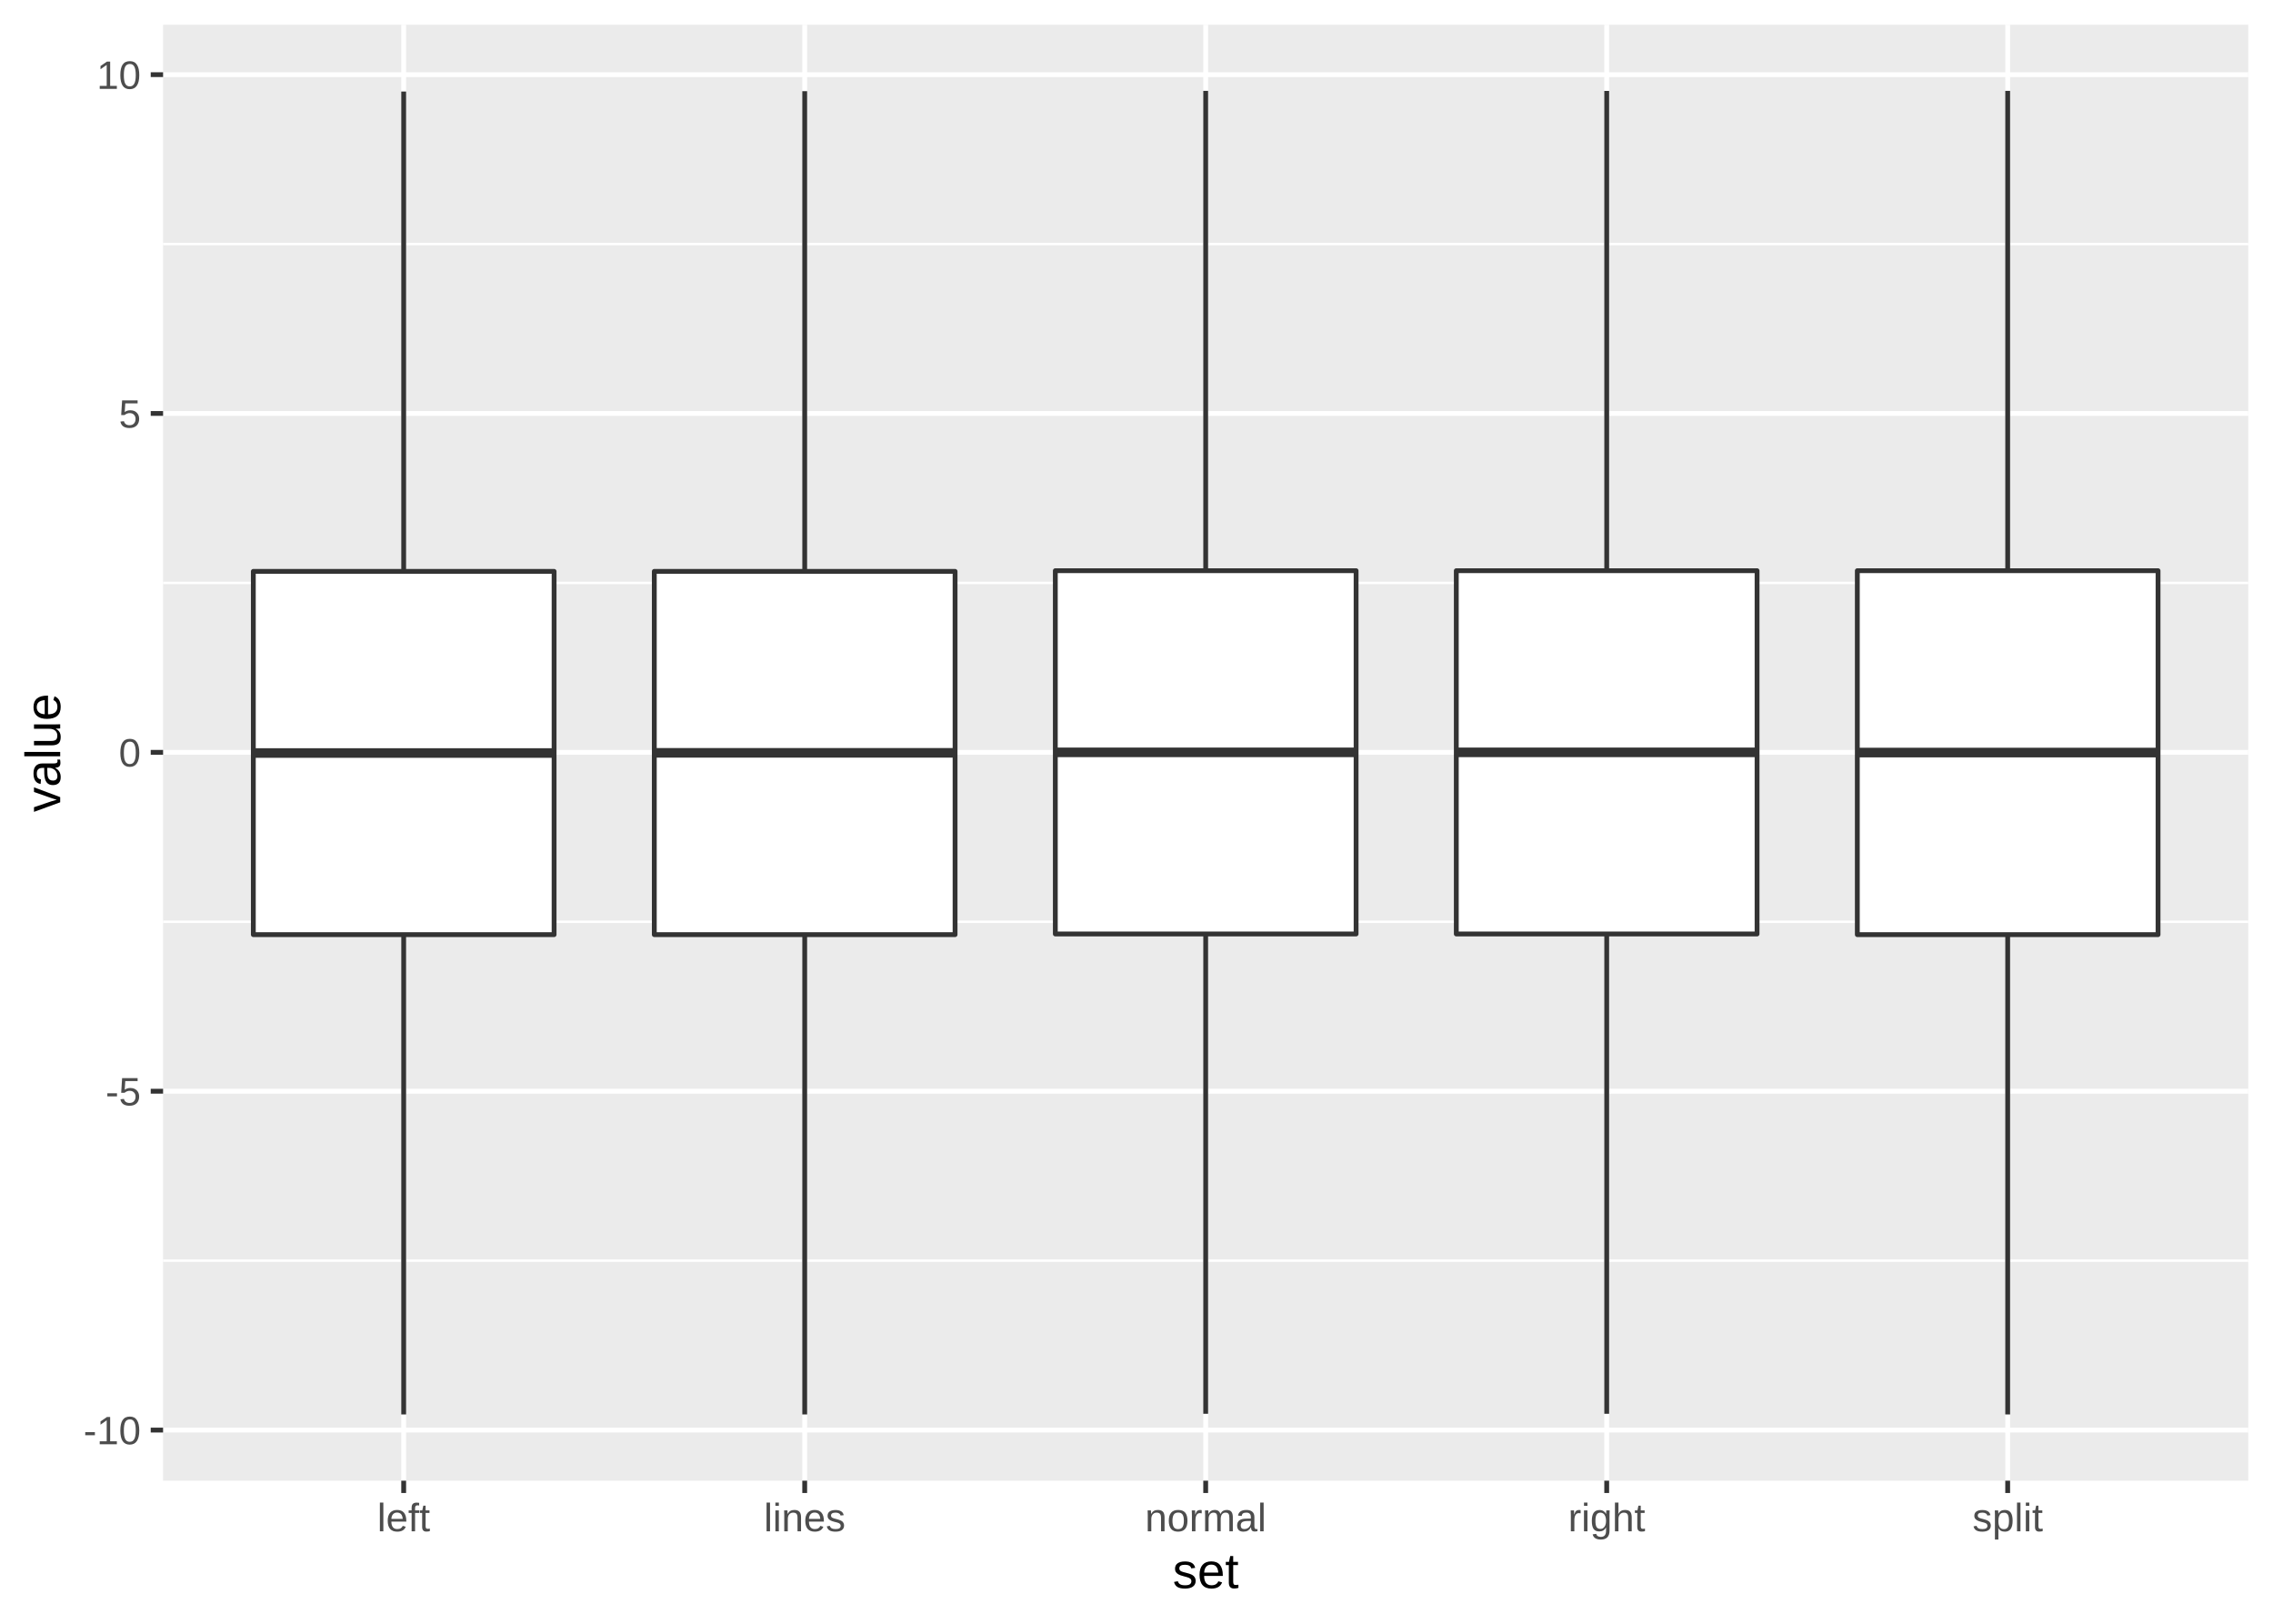
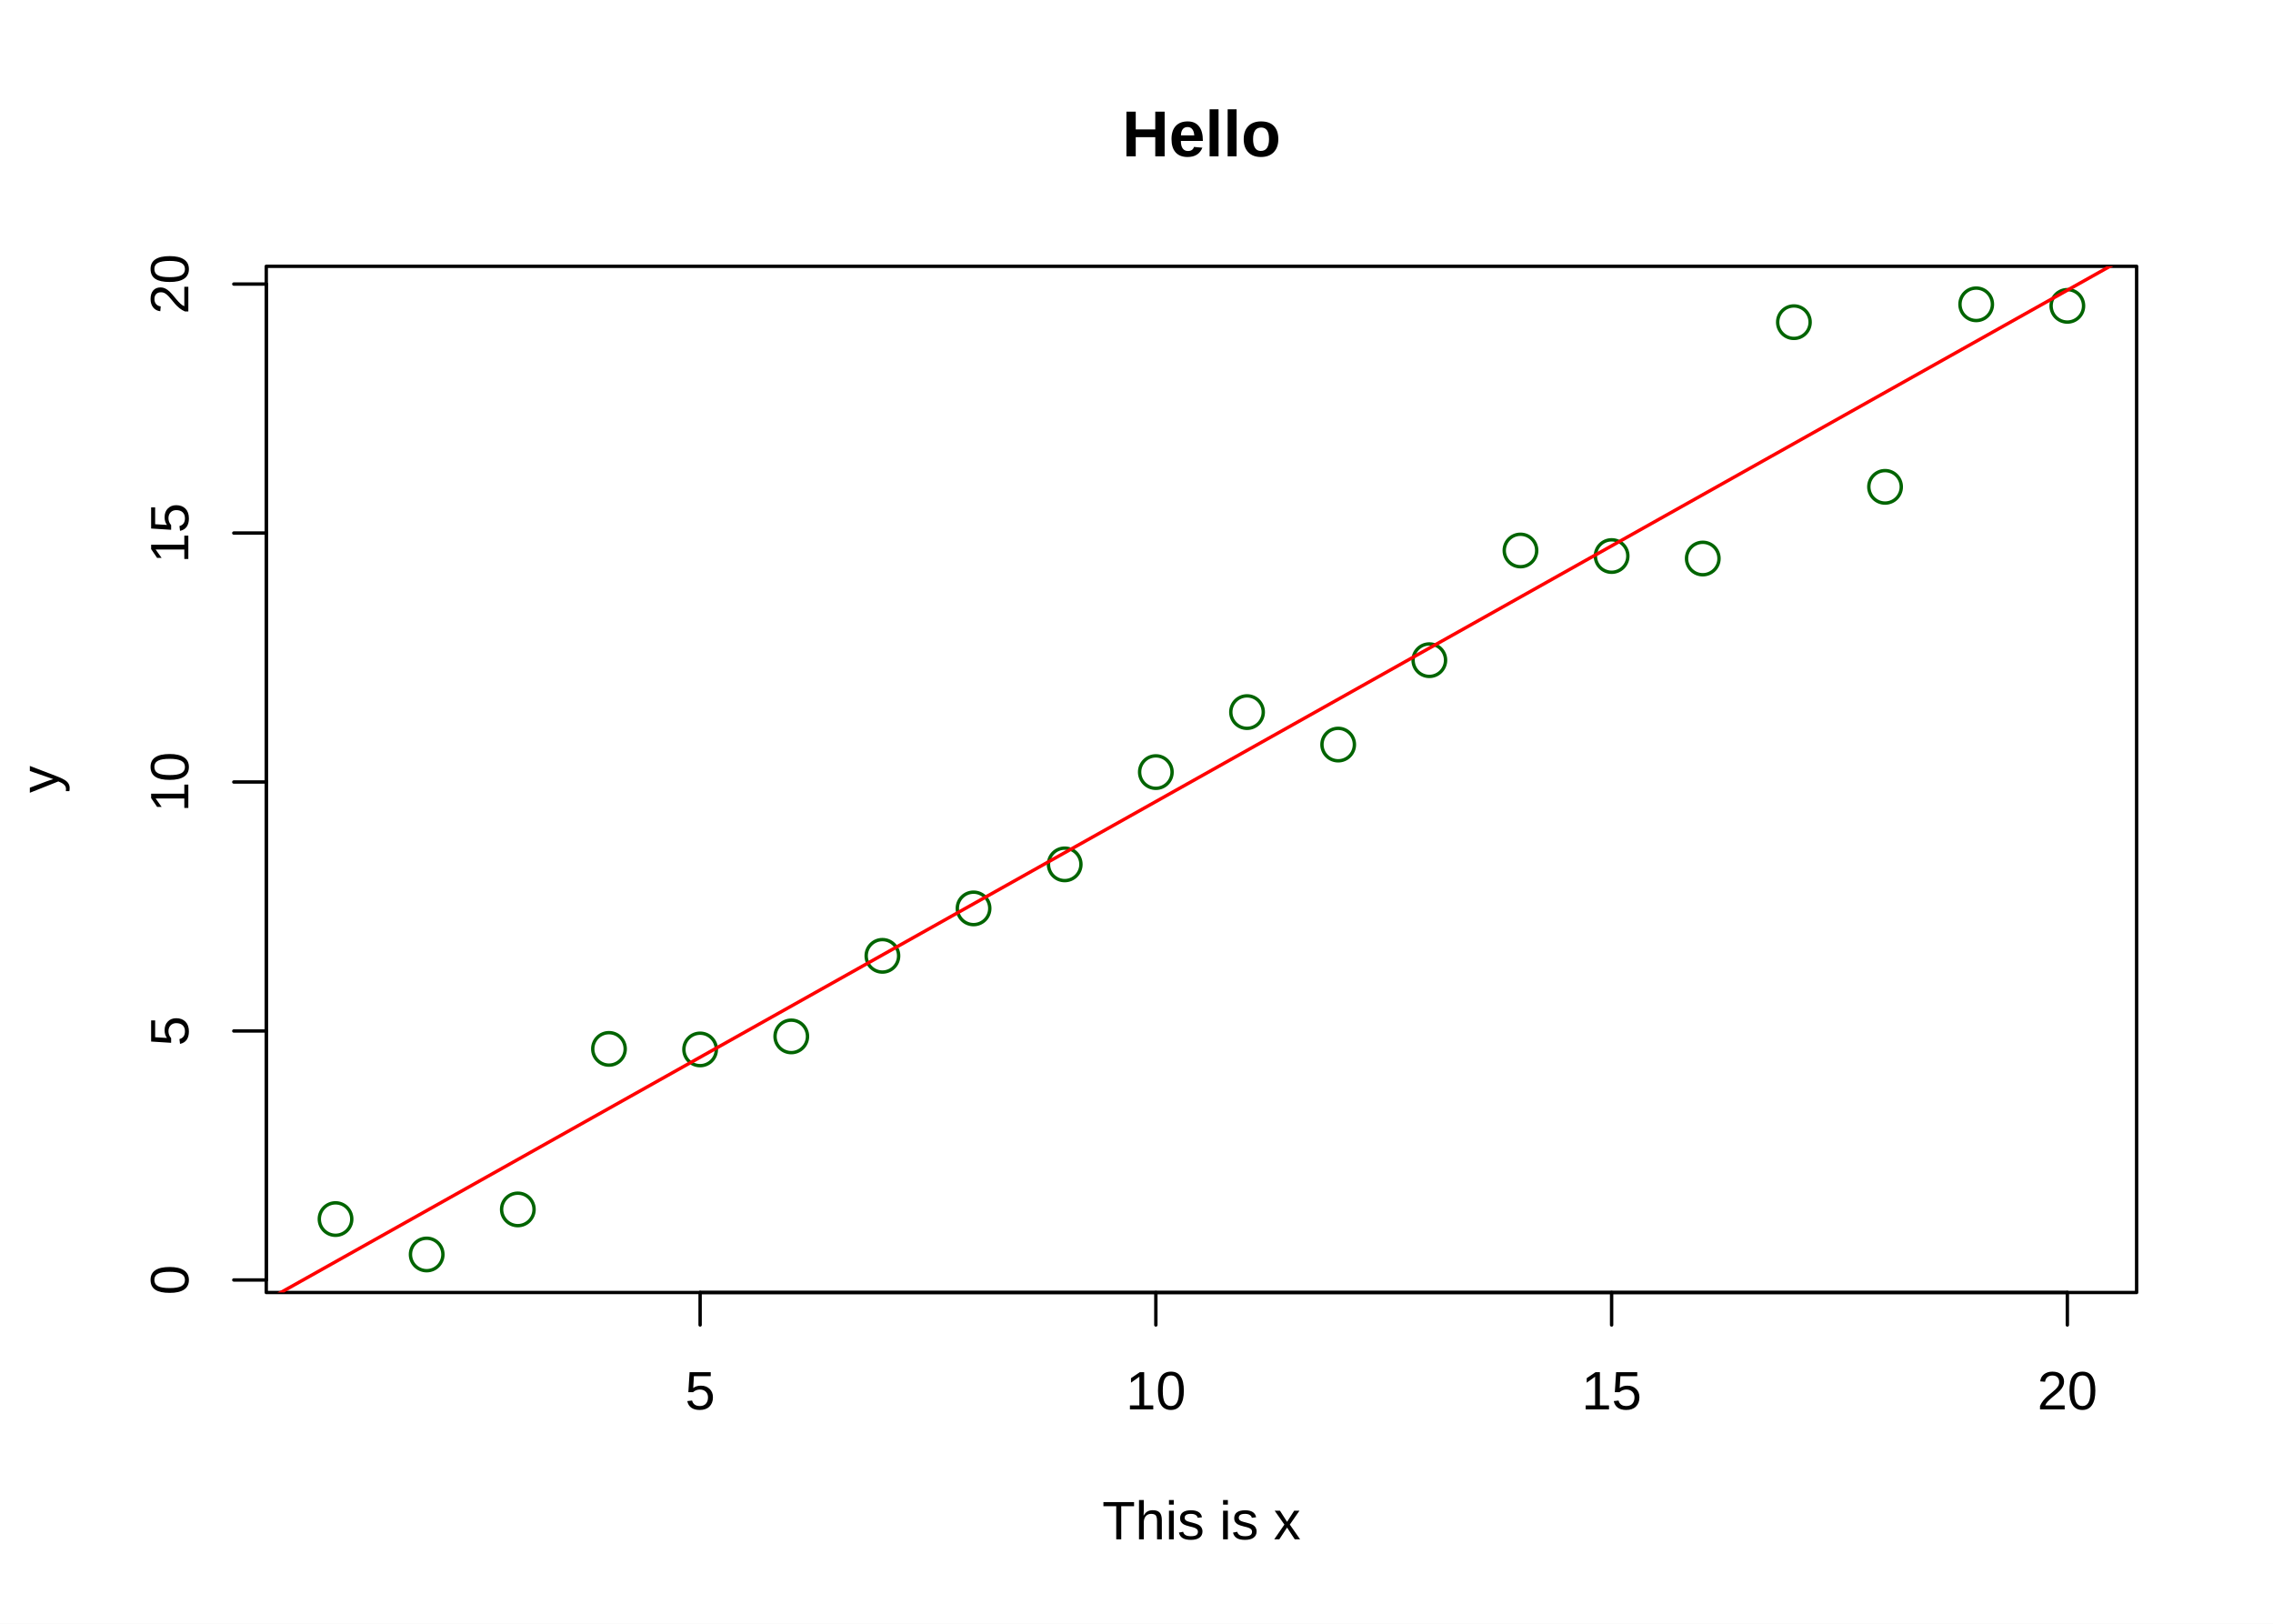
<svg xmlns="http://www.w3.org/2000/svg" viewBox="0 0 504.00 360.00">
  <defs>
    <style type="text/css">
    line, polyline, polygon, path, rect, circle {
      fill: none;
      stroke: #000000;
      stroke-linecap: round;
      stroke-linejoin: round;
      stroke-miterlimit: 10.00;
    }
  </style>
  </defs>
  <rect width="100%" height="100%" style="stroke: none; fill: #FFFFFF;" />
-   <rect x="0.00" y="0.00" width="504.00" height="360.00" style="stroke-width: 1.07; stroke: #FFFFFF; fill: #FFFFFF;" />
  <defs>
-     <clipPath id="cpMzYuMTZ8NDk4LjUyfDMyOC4yOHw1LjQ4">
-       <rect x="36.16" y="5.48" width="462.36" height="322.80" />
+     <clipPath id="cpNTkuMDR8NDczLjc2fDI4Ni41Nnw1OS4wNA==">
+       <rect x="59.04" y="59.04" width="414.72" height="227.52" />
    </clipPath>
  </defs>
-   <rect x="36.16" y="5.48" width="462.36" height="322.80" style="stroke-width: 1.07; stroke: none; fill: #EBEBEB;" clip-path="url(#cpMzYuMTZ8NDk4LjUyfDMyOC4yOHw1LjQ4)" />
-   <polyline points="36.16,279.50 498.52,279.50 " style="stroke-width: 0.53; stroke: #FFFFFF; stroke-linecap: butt;" clip-path="url(#cpMzYuMTZ8NDk4LjUyfDMyOC4yOHw1LjQ4)" />
-   <polyline points="36.16,204.37 498.52,204.37 " style="stroke-width: 0.53; stroke: #FFFFFF; stroke-linecap: butt;" clip-path="url(#cpMzYuMTZ8NDk4LjUyfDMyOC4yOHw1LjQ4)" />
-   <polyline points="36.16,129.24 498.52,129.24 " style="stroke-width: 0.53; stroke: #FFFFFF; stroke-linecap: butt;" clip-path="url(#cpMzYuMTZ8NDk4LjUyfDMyOC4yOHw1LjQ4)" />
-   <polyline points="36.16,54.11 498.52,54.11 " style="stroke-width: 0.53; stroke: #FFFFFF; stroke-linecap: butt;" clip-path="url(#cpMzYuMTZ8NDk4LjUyfDMyOC4yOHw1LjQ4)" />
-   <polyline points="36.16,317.06 498.52,317.06 " style="stroke-width: 1.07; stroke: #FFFFFF; stroke-linecap: butt;" clip-path="url(#cpMzYuMTZ8NDk4LjUyfDMyOC4yOHw1LjQ4)" />
-   <polyline points="36.16,241.93 498.52,241.93 " style="stroke-width: 1.07; stroke: #FFFFFF; stroke-linecap: butt;" clip-path="url(#cpMzYuMTZ8NDk4LjUyfDMyOC4yOHw1LjQ4)" />
-   <polyline points="36.16,166.80 498.52,166.80 " style="stroke-width: 1.07; stroke: #FFFFFF; stroke-linecap: butt;" clip-path="url(#cpMzYuMTZ8NDk4LjUyfDMyOC4yOHw1LjQ4)" />
-   <polyline points="36.16,91.67 498.52,91.67 " style="stroke-width: 1.07; stroke: #FFFFFF; stroke-linecap: butt;" clip-path="url(#cpMzYuMTZ8NDk4LjUyfDMyOC4yOHw1LjQ4)" />
-   <polyline points="36.16,16.55 498.52,16.55 " style="stroke-width: 1.07; stroke: #FFFFFF; stroke-linecap: butt;" clip-path="url(#cpMzYuMTZ8NDk4LjUyfDMyOC4yOHw1LjQ4)" />
-   <polyline points="89.51,328.28 89.51,5.48 " style="stroke-width: 1.07; stroke: #FFFFFF; stroke-linecap: butt;" clip-path="url(#cpMzYuMTZ8NDk4LjUyfDMyOC4yOHw1LjQ4)" />
-   <polyline points="178.43,328.28 178.43,5.48 " style="stroke-width: 1.07; stroke: #FFFFFF; stroke-linecap: butt;" clip-path="url(#cpMzYuMTZ8NDk4LjUyfDMyOC4yOHw1LjQ4)" />
-   <polyline points="267.34,328.28 267.34,5.48 " style="stroke-width: 1.07; stroke: #FFFFFF; stroke-linecap: butt;" clip-path="url(#cpMzYuMTZ8NDk4LjUyfDMyOC4yOHw1LjQ4)" />
-   <polyline points="356.26,328.28 356.26,5.48 " style="stroke-width: 1.07; stroke: #FFFFFF; stroke-linecap: butt;" clip-path="url(#cpMzYuMTZ8NDk4LjUyfDMyOC4yOHw1LjQ4)" />
-   <polyline points="445.17,328.28 445.17,5.48 " style="stroke-width: 1.07; stroke: #FFFFFF; stroke-linecap: butt;" clip-path="url(#cpMzYuMTZ8NDk4LjUyfDMyOC4yOHw1LjQ4)" />
-   <line x1="89.51" y1="126.68" x2="89.51" y2="20.30" style="stroke-width: 1.07; stroke: #333333; stroke-linecap: butt;" clip-path="url(#cpMzYuMTZ8NDk4LjUyfDMyOC4yOHw1LjQ4)" />
-   <line x1="89.51" y1="207.22" x2="89.51" y2="313.60" style="stroke-width: 1.07; stroke: #333333; stroke-linecap: butt;" clip-path="url(#cpMzYuMTZ8NDk4LjUyfDMyOC4yOHw1LjQ4)" />
-   <polygon points="56.17,126.68 56.17,207.22 122.86,207.22 122.86,126.68 56.17,126.68 " style="stroke-width: 1.07; stroke: #333333; fill: #FFFFFF;" clip-path="url(#cpMzYuMTZ8NDk4LjUyfDMyOC4yOHw1LjQ4)" />
-   <line x1="56.17" y1="166.95" x2="122.86" y2="166.95" style="stroke-width: 2.13; stroke: #333333; stroke-linecap: butt;" clip-path="url(#cpMzYuMTZ8NDk4LjUyfDMyOC4yOHw1LjQ4)" />
-   <line x1="178.43" y1="126.68" x2="178.43" y2="20.21" style="stroke-width: 1.07; stroke: #333333; stroke-linecap: butt;" clip-path="url(#cpMzYuMTZ8NDk4LjUyfDMyOC4yOHw1LjQ4)" />
-   <line x1="178.43" y1="207.22" x2="178.43" y2="313.60" style="stroke-width: 1.07; stroke: #333333; stroke-linecap: butt;" clip-path="url(#cpMzYuMTZ8NDk4LjUyfDMyOC4yOHw1LjQ4)" />
-   <polygon points="145.08,126.68 145.08,207.22 211.77,207.22 211.77,126.68 145.08,126.68 " style="stroke-width: 1.07; stroke: #333333; fill: #FFFFFF;" clip-path="url(#cpMzYuMTZ8NDk4LjUyfDMyOC4yOHw1LjQ4)" />
-   <line x1="145.08" y1="166.91" x2="211.77" y2="166.91" style="stroke-width: 2.13; stroke: #333333; stroke-linecap: butt;" clip-path="url(#cpMzYuMTZ8NDk4LjUyfDMyOC4yOHw1LjQ4)" />
-   <line x1="267.34" y1="126.53" x2="267.34" y2="20.15" style="stroke-width: 1.07; stroke: #333333; stroke-linecap: butt;" clip-path="url(#cpMzYuMTZ8NDk4LjUyfDMyOC4yOHw1LjQ4)" />
-   <line x1="267.34" y1="207.07" x2="267.34" y2="313.45" style="stroke-width: 1.07; stroke: #333333; stroke-linecap: butt;" clip-path="url(#cpMzYuMTZ8NDk4LjUyfDMyOC4yOHw1LjQ4)" />
-   <polygon points="234.00,126.53 234.00,207.07 300.69,207.07 300.69,126.53 234.00,126.53 " style="stroke-width: 1.07; stroke: #333333; fill: #FFFFFF;" clip-path="url(#cpMzYuMTZ8NDk4LjUyfDMyOC4yOHw1LjQ4)" />
-   <line x1="234.00" y1="166.80" x2="300.69" y2="166.80" style="stroke-width: 2.13; stroke: #333333; stroke-linecap: butt;" clip-path="url(#cpMzYuMTZ8NDk4LjUyfDMyOC4yOHw1LjQ4)" />
-   <line x1="356.26" y1="126.53" x2="356.26" y2="20.16" style="stroke-width: 1.07; stroke: #333333; stroke-linecap: butt;" clip-path="url(#cpMzYuMTZ8NDk4LjUyfDMyOC4yOHw1LjQ4)" />
-   <line x1="356.26" y1="207.07" x2="356.26" y2="313.45" style="stroke-width: 1.07; stroke: #333333; stroke-linecap: butt;" clip-path="url(#cpMzYuMTZ8NDk4LjUyfDMyOC4yOHw1LjQ4)" />
-   <polygon points="322.91,126.53 322.91,207.07 389.60,207.07 389.60,126.53 322.91,126.53 " style="stroke-width: 1.07; stroke: #333333; fill: #FFFFFF;" clip-path="url(#cpMzYuMTZ8NDk4LjUyfDMyOC4yOHw1LjQ4)" />
-   <line x1="322.91" y1="166.80" x2="389.60" y2="166.80" style="stroke-width: 2.13; stroke: #333333; stroke-linecap: butt;" clip-path="url(#cpMzYuMTZ8NDk4LjUyfDMyOC4yOHw1LjQ4)" />
-   <line x1="445.17" y1="126.53" x2="445.17" y2="20.15" style="stroke-width: 1.07; stroke: #333333; stroke-linecap: butt;" clip-path="url(#cpMzYuMTZ8NDk4LjUyfDMyOC4yOHw1LjQ4)" />
-   <line x1="445.17" y1="207.22" x2="445.17" y2="313.60" style="stroke-width: 1.07; stroke: #333333; stroke-linecap: butt;" clip-path="url(#cpMzYuMTZ8NDk4LjUyfDMyOC4yOHw1LjQ4)" />
-   <polygon points="411.83,126.53 411.83,207.22 478.51,207.22 478.51,126.53 411.83,126.53 " style="stroke-width: 1.07; stroke: #333333; fill: #FFFFFF;" clip-path="url(#cpMzYuMTZ8NDk4LjUyfDMyOC4yOHw1LjQ4)" />
-   <line x1="411.83" y1="166.85" x2="478.51" y2="166.85" style="stroke-width: 2.13; stroke: #333333; stroke-linecap: butt;" clip-path="url(#cpMzYuMTZ8NDk4LjUyfDMyOC4yOHw1LjQ4)" />
+   <circle cx="74.40" cy="270.28" r="2.70pt" style="stroke-width: 0.75; stroke: #006400;" clip-path="url(#cpNTkuMDR8NDczLjc2fDI4Ni41Nnw1OS4wNA==)" />
+   <circle cx="94.61" cy="278.13" r="2.70pt" style="stroke-width: 0.75; stroke: #006400;" clip-path="url(#cpNTkuMDR8NDczLjc2fDI4Ni41Nnw1OS4wNA==)" />
+   <circle cx="114.82" cy="268.14" r="2.70pt" style="stroke-width: 0.75; stroke: #006400;" clip-path="url(#cpNTkuMDR8NDczLjc2fDI4Ni41Nnw1OS4wNA==)" />
+   <circle cx="135.03" cy="232.55" r="2.70pt" style="stroke-width: 0.75; stroke: #006400;" clip-path="url(#cpNTkuMDR8NDczLjc2fDI4Ni41Nnw1OS4wNA==)" />
+   <circle cx="155.24" cy="232.67" r="2.70pt" style="stroke-width: 0.75; stroke: #006400;" clip-path="url(#cpNTkuMDR8NDczLjc2fDI4Ni41Nnw1OS4wNA==)" />
+   <circle cx="175.45" cy="229.78" r="2.70pt" style="stroke-width: 0.75; stroke: #006400;" clip-path="url(#cpNTkuMDR8NDczLjc2fDI4Ni41Nnw1OS4wNA==)" />
+   <circle cx="195.66" cy="211.92" r="2.70pt" style="stroke-width: 0.75; stroke: #006400;" clip-path="url(#cpNTkuMDR8NDczLjc2fDI4Ni41Nnw1OS4wNA==)" />
+   <circle cx="215.87" cy="201.40" r="2.70pt" style="stroke-width: 0.75; stroke: #006400;" clip-path="url(#cpNTkuMDR8NDczLjc2fDI4Ni41Nnw1OS4wNA==)" />
+   <circle cx="236.08" cy="191.64" r="2.70pt" style="stroke-width: 0.75; stroke: #006400;" clip-path="url(#cpNTkuMDR8NDczLjc2fDI4Ni41Nnw1OS4wNA==)" />
+   <circle cx="256.29" cy="171.18" r="2.70pt" style="stroke-width: 0.75; stroke: #006400;" clip-path="url(#cpNTkuMDR8NDczLjc2fDI4Ni41Nnw1OS4wNA==)" />
+   <circle cx="276.51" cy="157.88" r="2.70pt" style="stroke-width: 0.75; stroke: #006400;" clip-path="url(#cpNTkuMDR8NDczLjc2fDI4Ni41Nnw1OS4wNA==)" />
+   <circle cx="296.72" cy="165.08" r="2.70pt" style="stroke-width: 0.75; stroke: #006400;" clip-path="url(#cpNTkuMDR8NDczLjc2fDI4Ni41Nnw1OS4wNA==)" />
+   <circle cx="316.93" cy="146.37" r="2.70pt" style="stroke-width: 0.75; stroke: #006400;" clip-path="url(#cpNTkuMDR8NDczLjc2fDI4Ni41Nnw1OS4wNA==)" />
+   <circle cx="337.14" cy="122.05" r="2.70pt" style="stroke-width: 0.75; stroke: #006400;" clip-path="url(#cpNTkuMDR8NDczLjc2fDI4Ni41Nnw1OS4wNA==)" />
+   <circle cx="357.35" cy="123.28" r="2.70pt" style="stroke-width: 0.75; stroke: #006400;" clip-path="url(#cpNTkuMDR8NDczLjc2fDI4Ni41Nnw1OS4wNA==)" />
+   <circle cx="377.56" cy="123.83" r="2.70pt" style="stroke-width: 0.75; stroke: #006400;" clip-path="url(#cpNTkuMDR8NDczLjc2fDI4Ni41Nnw1OS4wNA==)" />
+   <circle cx="397.77" cy="71.43" r="2.70pt" style="stroke-width: 0.75; stroke: #006400;" clip-path="url(#cpNTkuMDR8NDczLjc2fDI4Ni41Nnw1OS4wNA==)" />
+   <circle cx="417.98" cy="107.94" r="2.70pt" style="stroke-width: 0.75; stroke: #006400;" clip-path="url(#cpNTkuMDR8NDczLjc2fDI4Ni41Nnw1OS4wNA==)" />
+   <circle cx="438.19" cy="67.47" r="2.70pt" style="stroke-width: 0.75; stroke: #006400;" clip-path="url(#cpNTkuMDR8NDczLjc2fDI4Ni41Nnw1OS4wNA==)" />
+   <circle cx="458.40" cy="67.81" r="2.70pt" style="stroke-width: 0.75; stroke: #006400;" clip-path="url(#cpNTkuMDR8NDczLjc2fDI4Ni41Nnw1OS4wNA==)" />
  <defs>
    <clipPath id="cpMC4wMHw1MDQuMDB8MzYwLjAwfDAuMDA=">
      <rect x="0.00" y="0.00" width="504.00" height="360.00" />
    </clipPath>
  </defs>
+   <line x1="155.24" y1="286.56" x2="458.40" y2="286.56" style="stroke-width: 0.75;" clip-path="url(#cpMC4wMHw1MDQuMDB8MzYwLjAwfDAuMDA=)" />
+   <line x1="155.24" y1="286.56" x2="155.24" y2="293.76" style="stroke-width: 0.75;" clip-path="url(#cpMC4wMHw1MDQuMDB8MzYwLjAwfDAuMDA=)" />
+   <line x1="256.29" y1="286.56" x2="256.29" y2="293.76" style="stroke-width: 0.75;" clip-path="url(#cpMC4wMHw1MDQuMDB8MzYwLjAwfDAuMDA=)" />
+   <line x1="357.35" y1="286.56" x2="357.35" y2="293.76" style="stroke-width: 0.75;" clip-path="url(#cpMC4wMHw1MDQuMDB8MzYwLjAwfDAuMDA=)" />
+   <line x1="458.40" y1="286.56" x2="458.40" y2="293.76" style="stroke-width: 0.75;" clip-path="url(#cpMC4wMHw1MDQuMDB8MzYwLjAwfDAuMDA=)" />
  <g clip-path="url(#cpMC4wMHw1MDQuMDB8MzYwLjAwfDAuMDA=)">
-     <text x="18.51" y="320.21" style="font-size: 8.80px; fill: #4D4D4D; font-family: Arial;" textLength="12.72px" lengthAdjust="spacingAndGlyphs">-10</text>
+     <text x="151.91" y="312.48" style="font-size: 12.00px; font-family: Arial;" textLength="6.67px" lengthAdjust="spacingAndGlyphs">5</text>
  </g>
  <g clip-path="url(#cpMC4wMHw1MDQuMDB8MzYwLjAwfDAuMDA=)">
-     <text x="23.41" y="245.08" style="font-size: 8.80px; fill: #4D4D4D; font-family: Arial;" textLength="7.82px" lengthAdjust="spacingAndGlyphs">-5</text>
+     <text x="249.62" y="312.48" style="font-size: 12.00px; font-family: Arial;" textLength="13.35px" lengthAdjust="spacingAndGlyphs">10</text>
  </g>
  <g clip-path="url(#cpMC4wMHw1MDQuMDB8MzYwLjAwfDAuMDA=)">
-     <text x="26.34" y="169.95" style="font-size: 8.80px; fill: #4D4D4D; font-family: Arial;" textLength="4.89px" lengthAdjust="spacingAndGlyphs">0</text>
+     <text x="350.67" y="312.48" style="font-size: 12.00px; font-family: Arial;" textLength="13.35px" lengthAdjust="spacingAndGlyphs">15</text>
  </g>
  <g clip-path="url(#cpMC4wMHw1MDQuMDB8MzYwLjAwfDAuMDA=)">
-     <text x="26.34" y="94.82" style="font-size: 8.80px; fill: #4D4D4D; font-family: Arial;" textLength="4.89px" lengthAdjust="spacingAndGlyphs">5</text>
+     <text x="451.73" y="312.48" style="font-size: 12.00px; font-family: Arial;" textLength="13.35px" lengthAdjust="spacingAndGlyphs">20</text>
+   </g>
+   <line x1="59.04" y1="283.78" x2="59.04" y2="62.98" style="stroke-width: 0.75;" clip-path="url(#cpMC4wMHw1MDQuMDB8MzYwLjAwfDAuMDA=)" />
+   <line x1="59.04" y1="283.78" x2="51.84" y2="283.78" style="stroke-width: 0.75;" clip-path="url(#cpMC4wMHw1MDQuMDB8MzYwLjAwfDAuMDA=)" />
+   <line x1="59.04" y1="228.58" x2="51.84" y2="228.58" style="stroke-width: 0.75;" clip-path="url(#cpMC4wMHw1MDQuMDB8MzYwLjAwfDAuMDA=)" />
+   <line x1="59.04" y1="173.38" x2="51.84" y2="173.38" style="stroke-width: 0.75;" clip-path="url(#cpMC4wMHw1MDQuMDB8MzYwLjAwfDAuMDA=)" />
+   <line x1="59.04" y1="118.18" x2="51.84" y2="118.18" style="stroke-width: 0.75;" clip-path="url(#cpMC4wMHw1MDQuMDB8MzYwLjAwfDAuMDA=)" />
+   <line x1="59.04" y1="62.98" x2="51.84" y2="62.98" style="stroke-width: 0.75;" clip-path="url(#cpMC4wMHw1MDQuMDB8MzYwLjAwfDAuMDA=)" />
+   <g clip-path="url(#cpMC4wMHw1MDQuMDB8MzYwLjAwfDAuMDA=)">
+     <text transform="translate(41.76,287.11) rotate(-90)" style="font-size: 12.00px; font-family: Arial;" textLength="6.67px" lengthAdjust="spacingAndGlyphs">0</text>
  </g>
  <g clip-path="url(#cpMC4wMHw1MDQuMDB8MzYwLjAwfDAuMDA=)">
-     <text x="21.44" y="19.70" style="font-size: 8.80px; fill: #4D4D4D; font-family: Arial;" textLength="9.79px" lengthAdjust="spacingAndGlyphs">10</text>
-   </g>
-   <polyline points="33.42,317.06 36.16,317.06 " style="stroke-width: 1.07; stroke: #333333; stroke-linecap: butt;" clip-path="url(#cpMC4wMHw1MDQuMDB8MzYwLjAwfDAuMDA=)" />
-   <polyline points="33.42,241.93 36.16,241.93 " style="stroke-width: 1.07; stroke: #333333; stroke-linecap: butt;" clip-path="url(#cpMC4wMHw1MDQuMDB8MzYwLjAwfDAuMDA=)" />
-   <polyline points="33.42,166.80 36.16,166.80 " style="stroke-width: 1.07; stroke: #333333; stroke-linecap: butt;" clip-path="url(#cpMC4wMHw1MDQuMDB8MzYwLjAwfDAuMDA=)" />
-   <polyline points="33.42,91.67 36.16,91.67 " style="stroke-width: 1.07; stroke: #333333; stroke-linecap: butt;" clip-path="url(#cpMC4wMHw1MDQuMDB8MzYwLjAwfDAuMDA=)" />
-   <polyline points="33.42,16.55 36.16,16.55 " style="stroke-width: 1.07; stroke: #333333; stroke-linecap: butt;" clip-path="url(#cpMC4wMHw1MDQuMDB8MzYwLjAwfDAuMDA=)" />
-   <polyline points="89.51,331.02 89.51,328.28 " style="stroke-width: 1.07; stroke: #333333; stroke-linecap: butt;" clip-path="url(#cpMC4wMHw1MDQuMDB8MzYwLjAwfDAuMDA=)" />
-   <polyline points="178.43,331.02 178.43,328.28 " style="stroke-width: 1.07; stroke: #333333; stroke-linecap: butt;" clip-path="url(#cpMC4wMHw1MDQuMDB8MzYwLjAwfDAuMDA=)" />
-   <polyline points="267.34,331.02 267.34,328.28 " style="stroke-width: 1.07; stroke: #333333; stroke-linecap: butt;" clip-path="url(#cpMC4wMHw1MDQuMDB8MzYwLjAwfDAuMDA=)" />
-   <polyline points="356.26,331.02 356.26,328.28 " style="stroke-width: 1.07; stroke: #333333; stroke-linecap: butt;" clip-path="url(#cpMC4wMHw1MDQuMDB8MzYwLjAwfDAuMDA=)" />
-   <polyline points="445.17,331.02 445.17,328.28 " style="stroke-width: 1.07; stroke: #333333; stroke-linecap: butt;" clip-path="url(#cpMC4wMHw1MDQuMDB8MzYwLjAwfDAuMDA=)" />
-   <g clip-path="url(#cpMC4wMHw1MDQuMDB8MzYwLjAwfDAuMDA=)">
-     <text x="83.64" y="339.51" style="font-size: 8.80px; fill: #4D4D4D; font-family: Arial;" textLength="11.74px" lengthAdjust="spacingAndGlyphs">left</text>
+     <text transform="translate(41.76,231.92) rotate(-90)" style="font-size: 12.00px; font-family: Arial;" textLength="6.67px" lengthAdjust="spacingAndGlyphs">5</text>
  </g>
  <g clip-path="url(#cpMC4wMHw1MDQuMDB8MzYwLjAwfDAuMDA=)">
-     <text x="169.38" y="339.51" style="font-size: 8.80px; fill: #4D4D4D; font-family: Arial;" textLength="18.10px" lengthAdjust="spacingAndGlyphs">lines</text>
+     <text transform="translate(41.76,180.05) rotate(-90)" style="font-size: 12.00px; font-family: Arial;" textLength="13.35px" lengthAdjust="spacingAndGlyphs">10</text>
  </g>
  <g clip-path="url(#cpMC4wMHw1MDQuMDB8MzYwLjAwfDAuMDA=)">
-     <text x="253.89" y="339.51" style="font-size: 8.80px; fill: #4D4D4D; font-family: Arial;" textLength="26.90px" lengthAdjust="spacingAndGlyphs">normal</text>
+     <text transform="translate(41.76,124.85) rotate(-90)" style="font-size: 12.00px; font-family: Arial;" textLength="13.35px" lengthAdjust="spacingAndGlyphs">15</text>
  </g>
  <g clip-path="url(#cpMC4wMHw1MDQuMDB8MzYwLjAwfDAuMDA=)">
-     <text x="347.70" y="339.51" style="font-size: 8.80px; fill: #4D4D4D; font-family: Arial;" textLength="17.12px" lengthAdjust="spacingAndGlyphs">right</text>
+     <text transform="translate(41.76,69.66) rotate(-90)" style="font-size: 12.00px; font-family: Arial;" textLength="13.35px" lengthAdjust="spacingAndGlyphs">20</text>
+   </g>
+   <polyline points="59.04,286.56 473.76,286.56 473.76,59.04 59.04,59.04 59.04,286.56 " style="stroke-width: 0.75;" clip-path="url(#cpMC4wMHw1MDQuMDB8MzYwLjAwfDAuMDA=)" />
+   <g clip-path="url(#cpMC4wMHw1MDQuMDB8MzYwLjAwfDAuMDA=)">
+     <text x="248.80" y="34.67" style="font-size: 14.40px; font-weight: bold; font-family: Arial;" textLength="35.21px" lengthAdjust="spacingAndGlyphs">Hello</text>
  </g>
  <g clip-path="url(#cpMC4wMHw1MDQuMDB8MzYwLjAwfDAuMDA=)">
-     <text x="437.35" y="339.51" style="font-size: 8.80px; fill: #4D4D4D; font-family: Arial;" textLength="15.65px" lengthAdjust="spacingAndGlyphs">split</text>
+     <text x="244.40" y="341.28" style="font-size: 12.00px; font-family: Arial;" textLength="44.00px" lengthAdjust="spacingAndGlyphs">This is x</text>
  </g>
  <g clip-path="url(#cpMC4wMHw1MDQuMDB8MzYwLjAwfDAuMDA=)">
-     <text x="260.01" y="352.10" style="font-size: 11.00px; font-family: Arial;" textLength="14.67px" lengthAdjust="spacingAndGlyphs">set</text>
+     <text transform="translate(12.96,175.80) rotate(-90)" style="font-size: 12.00px; font-family: Arial;" textLength="6.00px" lengthAdjust="spacingAndGlyphs">y</text>
  </g>
-   <g clip-path="url(#cpMC4wMHw1MDQuMDB8MzYwLjAwfDAuMDA=)">
-     <text transform="translate(13.35,180.03) rotate(-90)" style="font-size: 11.00px; font-family: Arial;" textLength="26.30px" lengthAdjust="spacingAndGlyphs">value</text>
-   </g>
+   <defs>
+     <clipPath id="cpNTkuMDR8NDczLjc2fDI4Ni41Nnw1OS4wNA==">
+       <rect x="59.04" y="59.04" width="414.72" height="227.52" />
+     </clipPath>
+   </defs>
+   <line x1="59.04" y1="288.36" x2="473.76" y2="55.72" style="stroke-width: 0.75; stroke: #FF0000;" clip-path="url(#cpNTkuMDR8NDczLjc2fDI4Ni41Nnw1OS4wNA==)" />
</svg>
